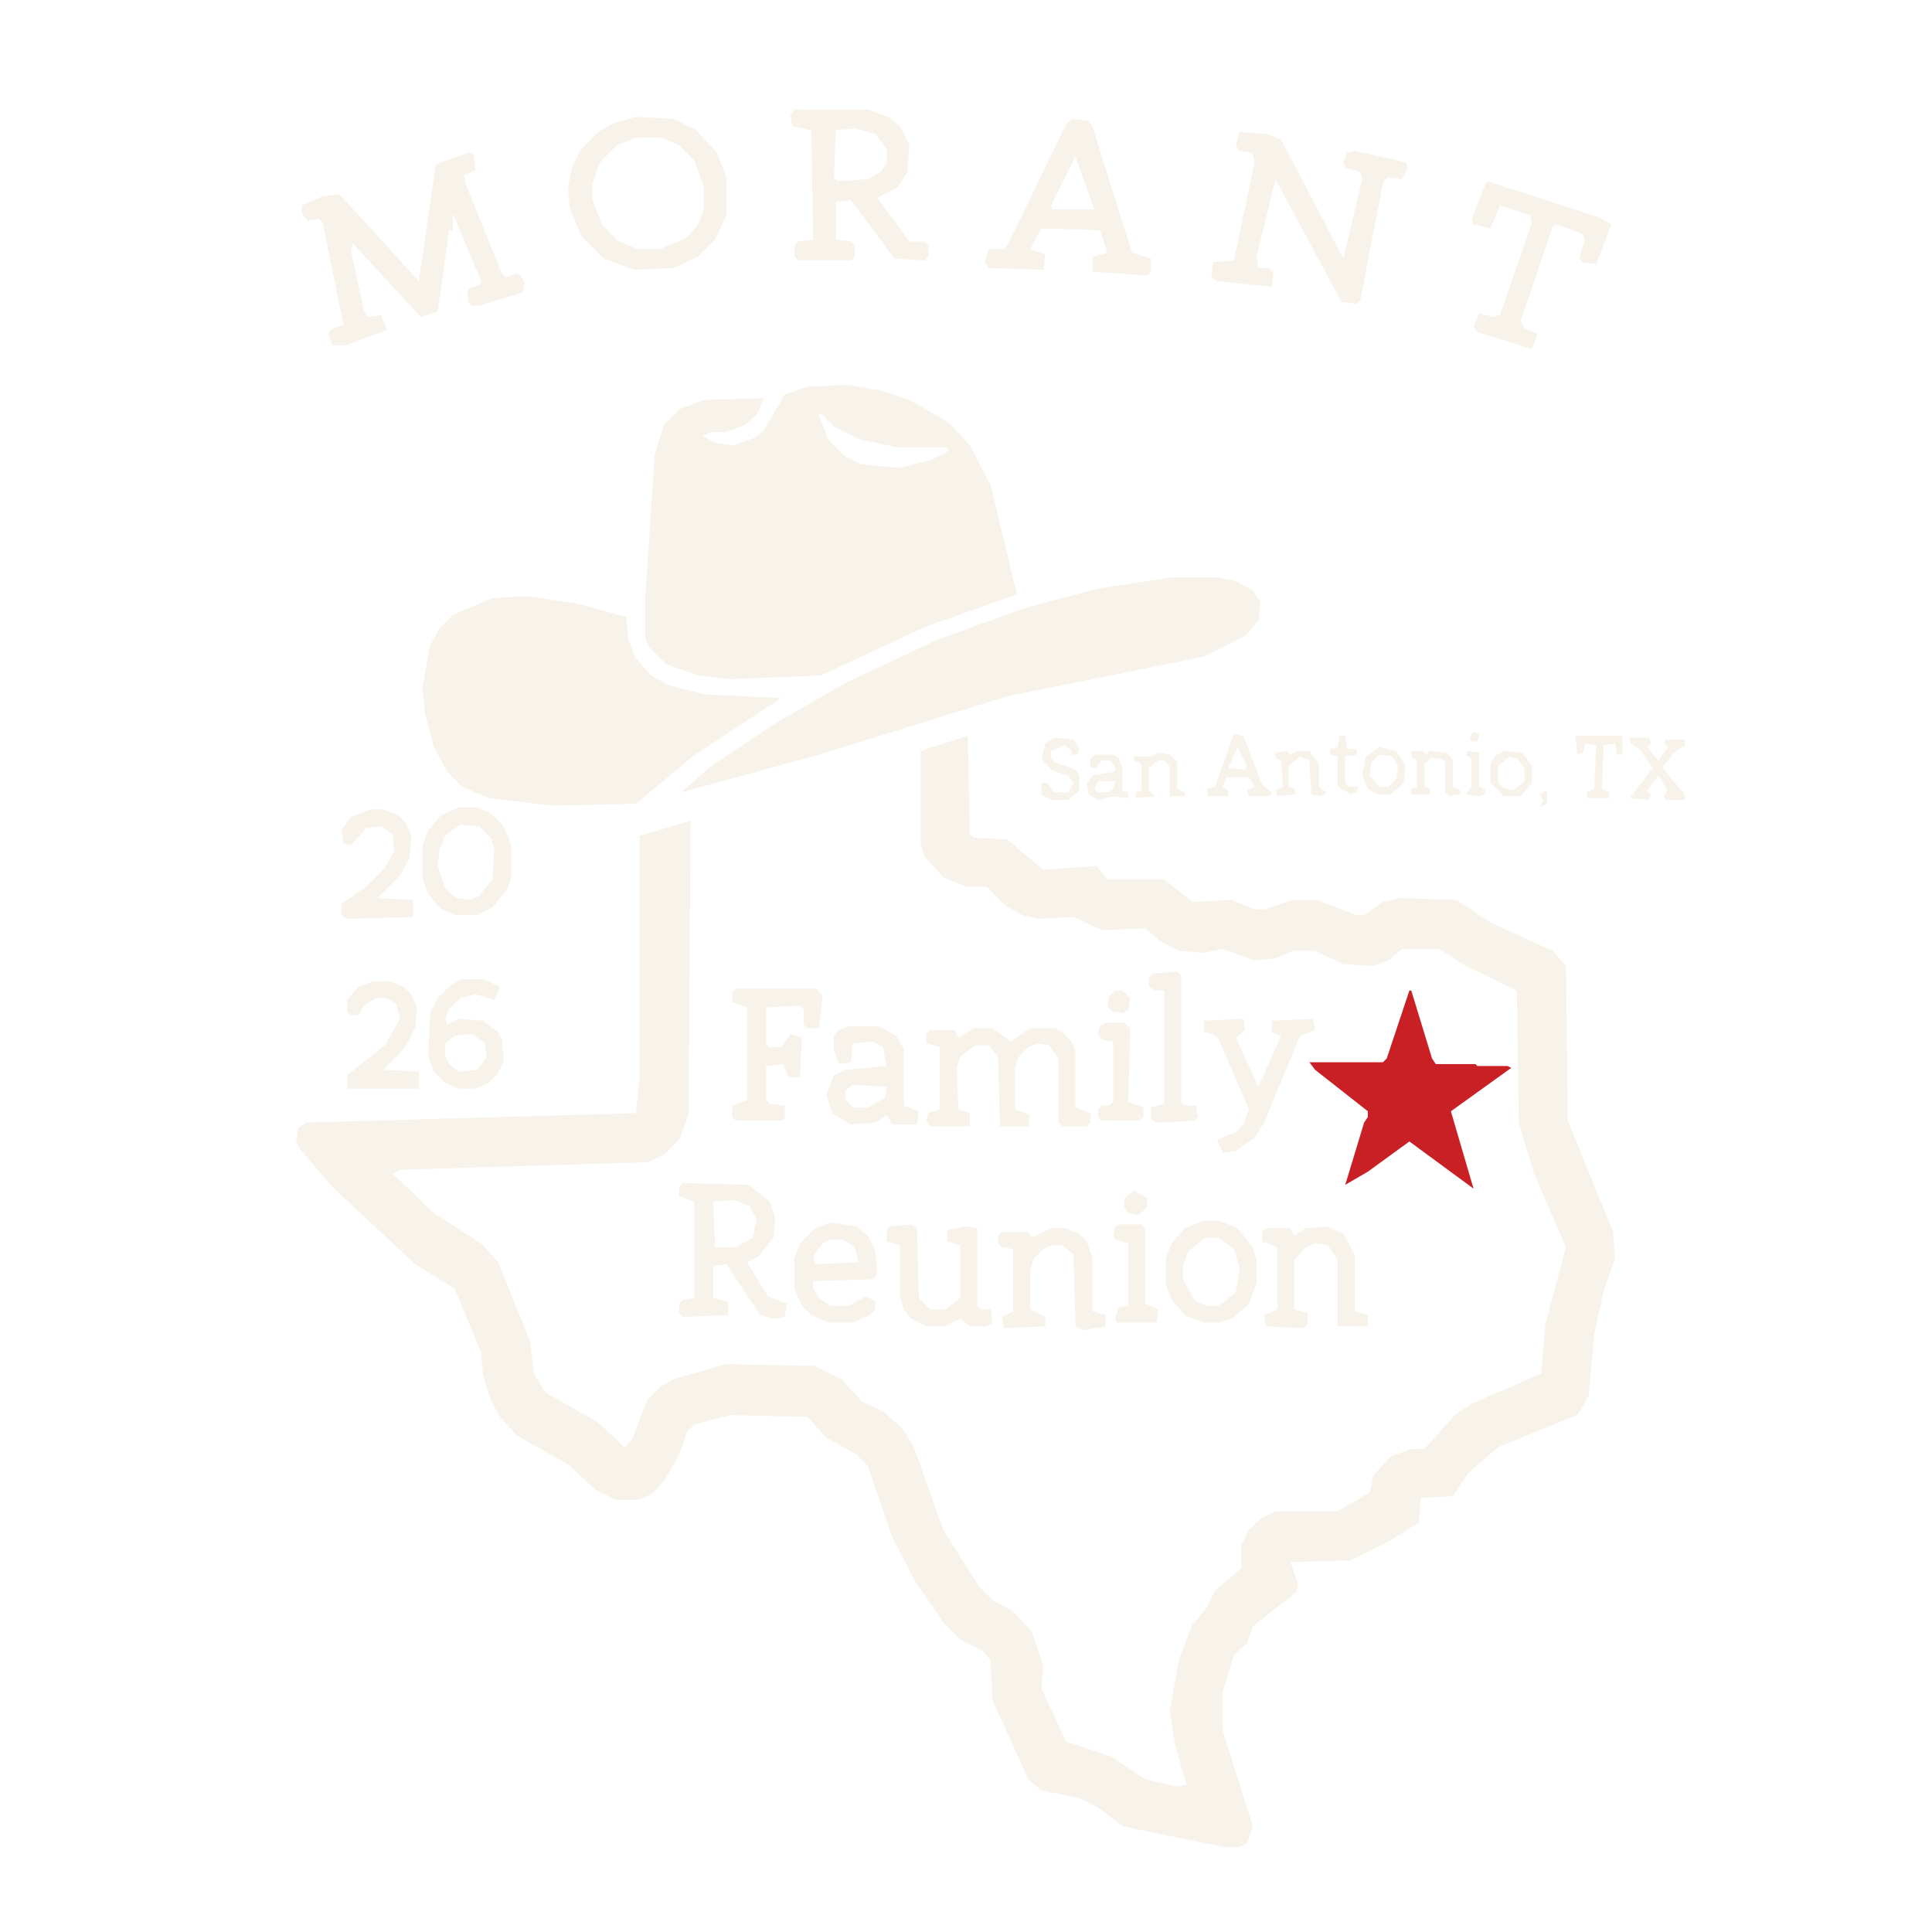
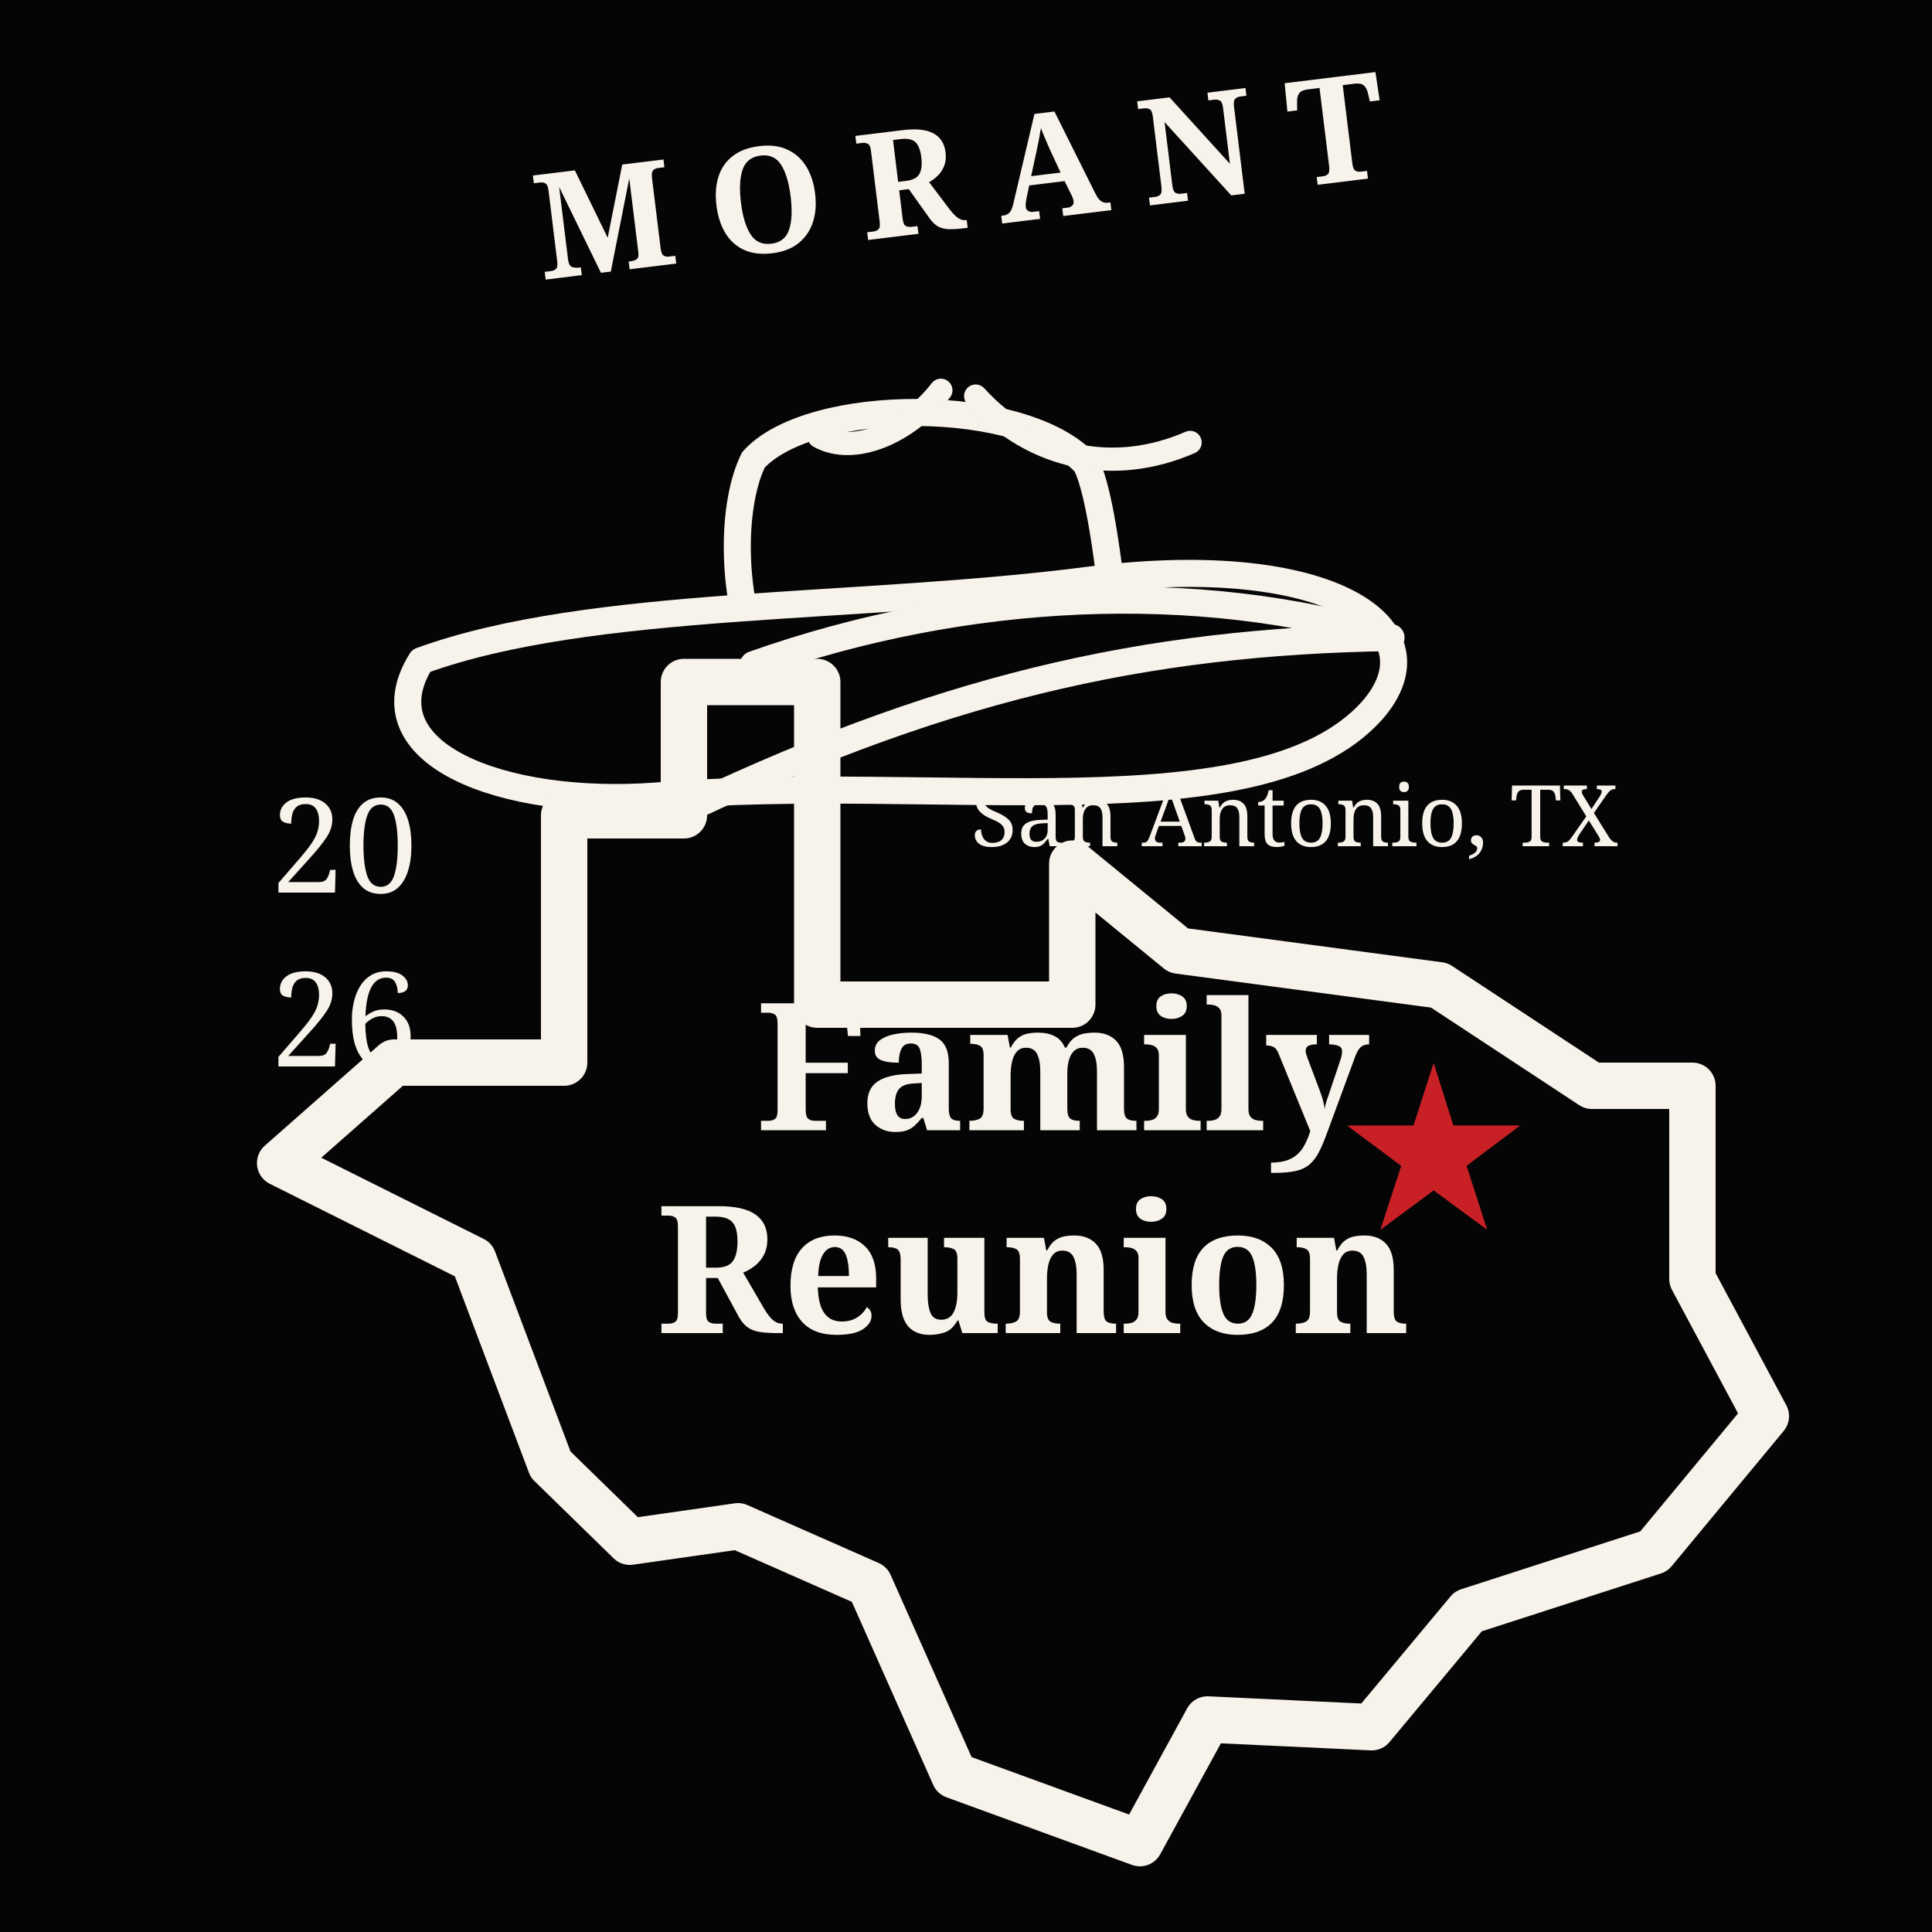
- <svg xmlns="http://www.w3.org/2000/svg" viewBox="0 0 1024 1024" role="img" aria-label="Morant Family Reunion 2026 San Antonio Texas logo">
-   <path d="M 529 655 L 529 659 L 531 661 L 537 662 L 537 695 L 531 698 L 532 704 L 554 703 L 554 698 L 546 694 L 546 673 L 548 667 L 553 662 L 558 660 L 563 660 L 569 665 L 570 703 L 574 705 L 586 703 L 586 697 L 579 695 L 579 667 L 576 658 L 572 654 L 565 651 L 557 651 L 547 656 L 545 653 L 531 653 Z M 669 653 L 669 658 L 677 661 L 677 694 L 670 697 L 671 703 L 691 704 L 693 702 L 693 696 L 686 694 L 686 668 L 692 661 L 697 659 L 704 660 L 709 668 L 709 703 L 725 703 L 725 697 L 718 695 L 718 665 L 712 654 L 703 650 L 692 651 L 686 655 L 684 651 L 671 651 Z M 593 649 L 591 650 L 590 655 L 591 657 L 598 659 L 598 692 L 593 693 L 591 699 L 592 701 L 613 701 L 614 694 L 607 691 L 607 651 L 605 649 Z M 470 652 L 470 658 L 477 660 L 477 687 L 479 694 L 483 699 L 491 703 L 501 703 L 509 699 L 514 703 L 523 703 L 526 701 L 525 694 L 520 694 L 518 692 L 518 651 L 512 650 L 502 652 L 502 658 L 509 660 L 509 688 L 501 694 L 493 694 L 487 688 L 486 651 L 483 649 L 472 650 Z M 440 648 L 432 651 L 424 659 L 421 667 L 421 683 L 425 692 L 430 697 L 439 701 L 452 701 L 461 697 L 464 694 L 464 690 L 459 687 L 450 692 L 440 692 L 434 688 L 431 683 L 431 679 L 463 678 L 465 675 L 464 663 L 460 655 L 454 650 Z M 431 666 L 436 659 L 440 657 L 447 657 L 453 661 L 455 669 L 432 670 Z M 638 647 L 628 651 L 621 659 L 618 667 L 618 681 L 621 689 L 628 697 L 638 701 L 646 701 L 653 699 L 662 691 L 666 680 L 666 668 L 664 661 L 656 651 L 646 647 Z M 639 656 L 646 656 L 654 662 L 657 672 L 655 685 L 646 692 L 639 692 L 633 689 L 627 678 L 627 671 L 630 663 Z M 601 631 L 596 635 L 596 640 L 598 643 L 603 644 L 608 640 L 608 635 Z M 362 627 L 360 629 L 360 634 L 368 637 L 368 688 L 362 689 L 360 691 L 360 696 L 362 698 L 386 697 L 386 690 L 378 688 L 378 671 L 385 670 L 403 697 L 410 699 L 416 698 L 417 691 L 407 687 L 396 669 L 402 666 L 410 656 L 411 646 L 408 637 L 397 628 Z M 378 637 L 389 636 L 397 639 L 401 646 L 399 656 L 390 661 L 379 661 Z M 491 548 L 491 553 L 498 555 L 498 588 L 492 590 L 491 594 L 493 597 L 514 597 L 514 590 L 508 588 L 507 566 L 509 560 L 517 554 L 524 554 L 529 560 L 530 597 L 545 597 L 546 591 L 538 588 L 538 566 L 540 560 L 545 555 L 550 553 L 556 554 L 561 561 L 561 595 L 563 597 L 576 597 L 578 595 L 578 590 L 570 587 L 570 557 L 568 552 L 563 547 L 559 545 L 546 545 L 536 552 L 526 545 L 516 545 L 508 550 L 506 546 L 493 546 Z M 444 546 L 442 549 L 442 557 L 445 564 L 451 563 L 452 553 L 463 552 L 468 555 L 470 565 L 448 567 L 442 570 L 438 580 L 441 590 L 451 596 L 464 595 L 470 591 L 473 596 L 486 596 L 487 589 L 479 586 L 479 556 L 475 549 L 466 544 L 450 544 Z M 448 583 L 448 578 L 452 575 L 470 576 L 469 582 L 460 587 L 452 587 Z M 586 542 L 583 544 L 582 548 L 584 551 L 590 552 L 590 584 L 588 586 L 584 586 L 582 588 L 582 592 L 584 594 L 604 594 L 606 592 L 606 587 L 598 584 L 599 545 L 596 542 Z M 696 540 L 674 541 L 674 547 L 679 549 L 667 576 L 655 550 L 660 546 L 659 540 L 638 541 L 638 547 L 643 548 L 646 551 L 662 588 L 659 596 L 655 600 L 645 604 L 648 611 L 655 610 L 665 603 L 670 595 L 689 549 L 697 546 Z M 591 525 L 588 528 L 587 533 L 589 536 L 595 537 L 598 535 L 599 529 L 595 525 Z M 390 524 L 388 526 L 388 531 L 396 534 L 396 583 L 388 586 L 388 592 L 390 594 L 414 594 L 416 593 L 416 586 L 408 585 L 406 583 L 406 565 L 415 564 L 418 571 L 424 571 L 425 550 L 419 548 L 414 555 L 408 555 L 406 553 L 406 534 L 424 533 L 426 535 L 426 543 L 428 545 L 434 545 L 436 528 L 433 524 Z M 190 523 L 184 530 L 184 536 L 186 538 L 190 538 L 193 533 L 199 529 L 205 529 L 210 532 L 212 540 L 204 554 L 184 570 L 184 577 L 222 577 L 222 568 L 203 567 L 214 556 L 220 545 L 221 534 L 218 527 L 214 523 L 206 520 L 198 520 Z M 245 519 L 239 522 L 232 529 L 228 537 L 227 560 L 230 568 L 236 574 L 243 577 L 252 577 L 259 574 L 264 569 L 267 562 L 266 551 L 264 547 L 256 541 L 243 540 L 237 543 L 236 540 L 238 535 L 244 529 L 252 527 L 262 530 L 265 523 L 256 519 Z M 241 549 L 250 548 L 257 553 L 258 560 L 253 567 L 243 568 L 238 564 L 236 560 L 236 553 Z M 611 516 L 609 518 L 609 523 L 612 525 L 617 525 L 617 585 L 610 587 L 610 593 L 613 595 L 633 594 L 635 592 L 634 586 L 628 586 L 626 584 L 626 517 L 624 515 Z M 186 433 L 181 440 L 182 447 L 186 448 L 194 439 L 202 438 L 208 442 L 209 451 L 204 460 L 194 470 L 181 479 L 181 485 L 184 487 L 219 486 L 219 477 L 200 476 L 212 464 L 217 455 L 218 443 L 215 436 L 211 432 L 203 429 L 196 429 Z M 243 428 L 234 432 L 227 440 L 224 448 L 224 466 L 227 474 L 234 482 L 241 485 L 253 485 L 261 481 L 269 471 L 271 465 L 271 448 L 267 438 L 260 431 L 253 428 Z M 244 437 L 254 438 L 260 444 L 262 450 L 261 466 L 254 475 L 249 477 L 242 476 L 236 471 L 232 459 L 233 450 L 236 443 Z M 820 419 L 816 421 L 818 424 L 816 428 L 820 426 Z M 578 402 L 578 407 L 581 407 L 584 403 L 588 403 L 591 406 L 591 409 L 579 411 L 576 415 L 577 421 L 582 424 L 590 422 L 598 423 L 598 420 L 595 419 L 595 407 L 593 402 L 590 400 L 581 400 Z M 580 418 L 582 414 L 591 414 L 590 418 L 587 420 L 582 420 Z M 601 401 L 601 403 L 605 405 L 605 419 L 602 420 L 602 423 L 612 422 L 609 419 L 609 407 L 614 403 L 617 403 L 620 406 L 620 422 L 628 422 L 628 420 L 624 418 L 624 404 L 620 400 L 614 399 L 610 401 Z M 797 398 L 792 401 L 790 405 L 790 415 L 797 422 L 806 422 L 812 415 L 812 406 L 807 399 Z M 800 401 L 804 402 L 808 407 L 808 414 L 802 419 L 796 417 L 794 414 L 794 406 Z M 778 398 L 777 400 L 780 402 L 780 417 L 777 421 L 784 422 L 787 421 L 787 418 L 784 417 L 784 399 Z M 748 398 L 748 401 L 751 403 L 751 417 L 748 418 L 748 421 L 758 421 L 758 418 L 755 417 L 755 405 L 758 402 L 764 402 L 766 404 L 766 420 L 768 422 L 774 421 L 774 419 L 770 417 L 770 403 L 767 399 L 758 398 L 756 400 L 754 398 Z M 676 399 L 676 402 L 679 403 L 680 417 L 676 419 L 677 422 L 687 421 L 686 418 L 683 417 L 683 406 L 689 401 L 694 403 L 695 421 L 700 422 L 703 420 L 699 417 L 699 405 L 694 398 L 687 398 L 684 400 L 682 398 Z M 731 396 L 724 401 L 722 411 L 725 418 L 730 421 L 737 421 L 744 415 L 745 406 L 740 398 Z M 731 400 L 738 401 L 741 406 L 740 413 L 736 417 L 731 417 L 726 411 L 727 404 Z M 864 391 L 864 394 L 869 397 L 876 407 L 864 423 L 874 424 L 875 421 L 873 419 L 879 411 L 884 419 L 882 422 L 883 424 L 893 424 L 893 421 L 881 407 L 887 399 L 893 395 L 893 392 L 883 392 L 882 394 L 884 396 L 879 403 L 873 396 L 875 394 L 874 391 Z M 559 391 L 554 394 L 552 402 L 557 408 L 566 411 L 569 415 L 566 420 L 559 420 L 555 415 L 552 415 L 552 421 L 557 424 L 566 424 L 572 419 L 572 411 L 570 408 L 559 404 L 557 402 L 557 398 L 564 395 L 568 398 L 568 400 L 571 400 L 572 397 L 569 392 Z M 835 390 L 836 400 L 839 399 L 840 394 L 846 395 L 845 418 L 841 420 L 841 423 L 853 423 L 853 420 L 849 418 L 850 395 L 856 394 L 857 400 L 860 400 L 860 390 Z M 710 390 L 709 396 L 705 397 L 705 400 L 709 401 L 709 417 L 716 421 L 719 420 L 720 417 L 715 417 L 713 415 L 713 401 L 719 400 L 719 397 L 714 397 L 713 390 Z M 158 598 L 157 605 L 159 609 L 176 629 L 220 670 L 241 683 L 255 717 L 256 729 L 260 742 L 265 751 L 274 761 L 301 776 L 316 790 L 327 795 L 338 795 L 345 792 L 352 785 L 360 771 L 364 759 L 368 755 L 387 750 L 428 751 L 438 762 L 454 771 L 460 777 L 473 815 L 485 838 L 500 860 L 509 869 L 521 875 L 525 880 L 526 901 L 545 943 L 552 949 L 572 953 L 582 958 L 595 968 L 649 979 L 657 979 L 661 977 L 664 968 L 648 917 L 648 897 L 654 877 L 661 871 L 664 862 L 687 844 L 688 840 L 684 828 L 716 827 L 736 817 L 752 807 L 753 794 L 770 793 L 778 781 L 794 767 L 836 750 L 842 740 L 845 707 L 850 684 L 856 667 L 855 653 L 831 594 L 830 512 L 823 504 L 790 489 L 772 477 L 742 476 L 733 478 L 723 485 L 719 485 L 698 477 L 685 477 L 670 482 L 665 482 L 653 477 L 632 478 L 617 466 L 587 466 L 581 459 L 553 461 L 534 445 L 516 444 L 514 442 L 513 390 L 488 398 L 488 447 L 490 454 L 500 465 L 512 470 L 523 470 L 533 480 L 542 485 L 550 487 L 569 486 L 584 493 L 607 492 L 615 499 L 625 504 L 638 505 L 648 503 L 665 509 L 676 508 L 685 504 L 697 504 L 712 511 L 728 512 L 736 509 L 743 503 L 763 503 L 777 512 L 804 525 L 805 595 L 813 622 L 830 661 L 819 702 L 817 728 L 780 744 L 771 750 L 755 768 L 748 768 L 737 772 L 728 782 L 726 791 L 709 801 L 676 801 L 668 805 L 662 811 L 658 819 L 658 831 L 644 843 L 639 853 L 632 861 L 625 879 L 620 907 L 623 926 L 629 946 L 624 947 L 607 943 L 589 931 L 565 923 L 552 895 L 553 883 L 547 865 L 537 854 L 526 848 L 519 841 L 500 811 L 484 766 L 478 757 L 468 748 L 457 743 L 446 731 L 432 724 L 385 723 L 357 731 L 350 735 L 343 742 L 335 763 L 331 767 L 317 754 L 289 738 L 283 728 L 281 711 L 264 669 L 255 659 L 230 643 L 208 622 L 212 620 L 343 616 L 352 612 L 360 604 L 365 591 L 366 435 L 339 443 L 339 572 L 337 590 L 162 595 Z M 654 389 L 644 417 L 640 418 L 640 422 L 651 422 L 651 419 L 648 417 L 650 412 L 662 412 L 665 417 L 661 419 L 662 422 L 673 422 L 674 420 L 669 416 L 659 390 Z M 656 396 L 661 406 L 660 408 L 651 407 Z M 781 388 L 779 391 L 780 393 L 783 393 L 784 389 Z M 224 364 L 225 377 L 230 396 L 237 409 L 245 417 L 259 423 L 293 427 L 337 426 L 367 401 L 414 370 L 373 368 L 354 363 L 345 358 L 337 349 L 333 339 L 332 327 L 306 320 L 280 316 L 261 317 L 240 326 L 233 333 L 228 342 Z M 668 319 L 664 313 L 655 308 L 645 306 L 621 306 L 582 312 L 544 322 L 497 339 L 448 362 L 410 384 L 377 406 L 361 420 L 434 400 L 534 369 L 638 348 L 660 337 L 667 329 Z M 514 236 L 503 224 L 482 212 L 467 207 L 449 204 L 428 205 L 416 209 L 405 228 L 400 232 L 389 236 L 380 235 L 372 231 L 377 229 L 385 229 L 395 225 L 401 220 L 405 211 L 373 212 L 360 217 L 352 225 L 347 241 L 342 317 L 342 338 L 344 343 L 353 352 L 370 358 L 387 360 L 435 358 L 491 332 L 539 315 L 525 257 Z M 434 220 L 435 219 L 442 226 L 456 233 L 475 237 L 501 237 L 503 239 L 493 244 L 476 248 L 456 246 L 448 242 L 439 233 Z M 788 96 L 780 116 L 781 119 L 790 121 L 795 109 L 811 114 L 812 118 L 795 167 L 791 168 L 784 166 L 781 173 L 783 176 L 812 185 L 815 177 L 808 174 L 806 170 L 823 120 L 825 119 L 839 124 L 840 127 L 837 137 L 839 139 L 846 140 L 854 119 L 847 115 Z M 251 82 L 248 81 L 231 87 L 222 149 L 180 103 L 171 104 L 160 109 L 160 113 L 163 117 L 169 116 L 171 118 L 182 172 L 175 175 L 174 177 L 176 183 L 183 183 L 205 175 L 202 167 L 195 168 L 193 165 L 186 133 L 187 129 L 223 168 L 232 165 L 238 122 L 240 122 L 240 113 L 255 149 L 254 151 L 248 153 L 248 160 L 250 162 L 254 162 L 277 155 L 278 150 L 276 146 L 274 145 L 268 147 L 266 145 L 247 98 L 246 93 L 252 90 Z M 657 70 L 655 77 L 657 80 L 664 81 L 665 86 L 654 138 L 643 139 L 642 147 L 645 149 L 674 152 L 675 144 L 672 142 L 667 142 L 666 136 L 676 95 L 711 160 L 719 161 L 721 159 L 733 97 L 735 94 L 743 95 L 746 89 L 745 86 L 718 80 L 714 81 L 712 86 L 713 89 L 721 91 L 722 95 L 712 137 L 679 74 L 671 71 Z M 568 63 L 565 66 L 534 130 L 532 132 L 524 132 L 522 139 L 524 142 L 553 143 L 554 135 L 546 132 L 552 121 L 583 122 L 587 134 L 579 136 L 579 144 L 608 146 L 610 144 L 610 137 L 600 134 L 579 67 L 577 64 Z M 570 83 L 580 111 L 558 111 L 557 109 Z M 326 65 L 317 70 L 308 79 L 303 89 L 301 100 L 302 110 L 308 125 L 320 137 L 336 143 L 357 142 L 370 136 L 379 127 L 385 114 L 385 94 L 380 81 L 369 69 L 357 63 L 337 62 Z M 327 77 L 337 73 L 351 73 L 360 77 L 368 85 L 373 99 L 373 111 L 370 119 L 364 126 L 350 132 L 338 132 L 328 128 L 319 119 L 314 106 L 314 97 L 318 86 Z M 421 58 L 419 61 L 420 67 L 430 69 L 431 127 L 423 128 L 421 130 L 421 136 L 423 138 L 451 138 L 453 136 L 453 130 L 451 128 L 443 127 L 443 107 L 451 106 L 474 137 L 490 138 L 492 136 L 492 130 L 490 128 L 482 128 L 465 105 L 476 99 L 481 91 L 482 77 L 477 67 L 471 62 L 460 58 Z M 443 69 L 453 68 L 464 71 L 470 79 L 470 86 L 467 91 L 460 95 L 444 96 L 442 94 Z" fill="#f7f2ea" fill-rule="evenodd" />
-   <path d="M 747 525 L 735 561 L 733 563 L 694 563 L 697 567 L 725 589 L 725 592 L 723 595 L 713 628 L 725 621 L 747 605 L 781 630 L 769 589 L 801 566 L 799 565 L 783 565 L 782 564 L 761 564 L 759 561 L 748 525 Z" fill="#c92026" fill-rule="evenodd" />
+ <svg xmlns="http://www.w3.org/2000/svg" viewBox="0 0 1000 1000" role="img" aria-label="Morant Family Reunion 2026 San Antonio Texas logo">
+   <rect width="1000" height="1000" fill="#050505" />
+   <text x="500" y="118" text-anchor="middle" font-family="Georgia,serif" font-size="76" font-weight="700" letter-spacing="18" fill="#f7f2ea" transform="rotate(-7 500 118)">MORANT</text>
+   <g fill="none" stroke="#f7f2ea" stroke-linecap="round" stroke-linejoin="round">
+     <path d="M390 238 C420 205 530 205 562 240 C570 255 575 302 578 330 C520 318 450 320 392 340 C378 305 379 260 390 238 Z" stroke-width="14" fill="#050505" />
+     <path d="M218 342 C306 310 444 316 566 300 C688 285 748 325 710 368 C652 432 486 400 340 412 C260 418 188 390 218 342 Z" stroke-width="14" fill="#050505" />
+     <path d="M424 226 C442 236 470 224 487 202" stroke-width="12" />
+     <path d="M505 205 C535 238 577 246 616 229" stroke-width="12" />
+     <path d="M390 344 C500 305 620 300 720 330 C592 332 485 356 345 424" stroke-width="14" />
+     <path d="M292 422 L354 422 L354 353 L423 353 L423 520 L555 520 L555 447 L610 492 L745 510 L824 562 L876 562 L876 662 L914 733 L856 803 L760 834 L710 894 L625 890 L590 954 L494 919 L450 820 L382 790 L326 798 L285 758 L245 652 L145 602 L204 550 L292 550 Z" stroke-width="24" />
+   </g>
+   <text x="178" y="462" text-anchor="middle" font-family="Georgia,serif" font-size="68" fill="#f7f2ea">20</text>
+   <text x="178" y="552" text-anchor="middle" font-family="Georgia,serif" font-size="68" fill="#f7f2ea">26</text>
+   <text x="670" y="438" text-anchor="middle" font-family="Georgia,serif" font-size="44" fill="#f7f2ea">San Antonio, TX</text>
+   <text x="550" y="585" text-anchor="middle" font-family="Georgia,serif" font-size="92" font-weight="700" fill="#f7f2ea">Family</text>
+   <text x="535" y="690" text-anchor="middle" font-family="Georgia,serif" font-size="92" font-weight="700" fill="#f7f2ea">Reunion</text>
+   <text x="742" y="635" text-anchor="middle" font-size="120" fill="#c92026">★</text>
</svg>
